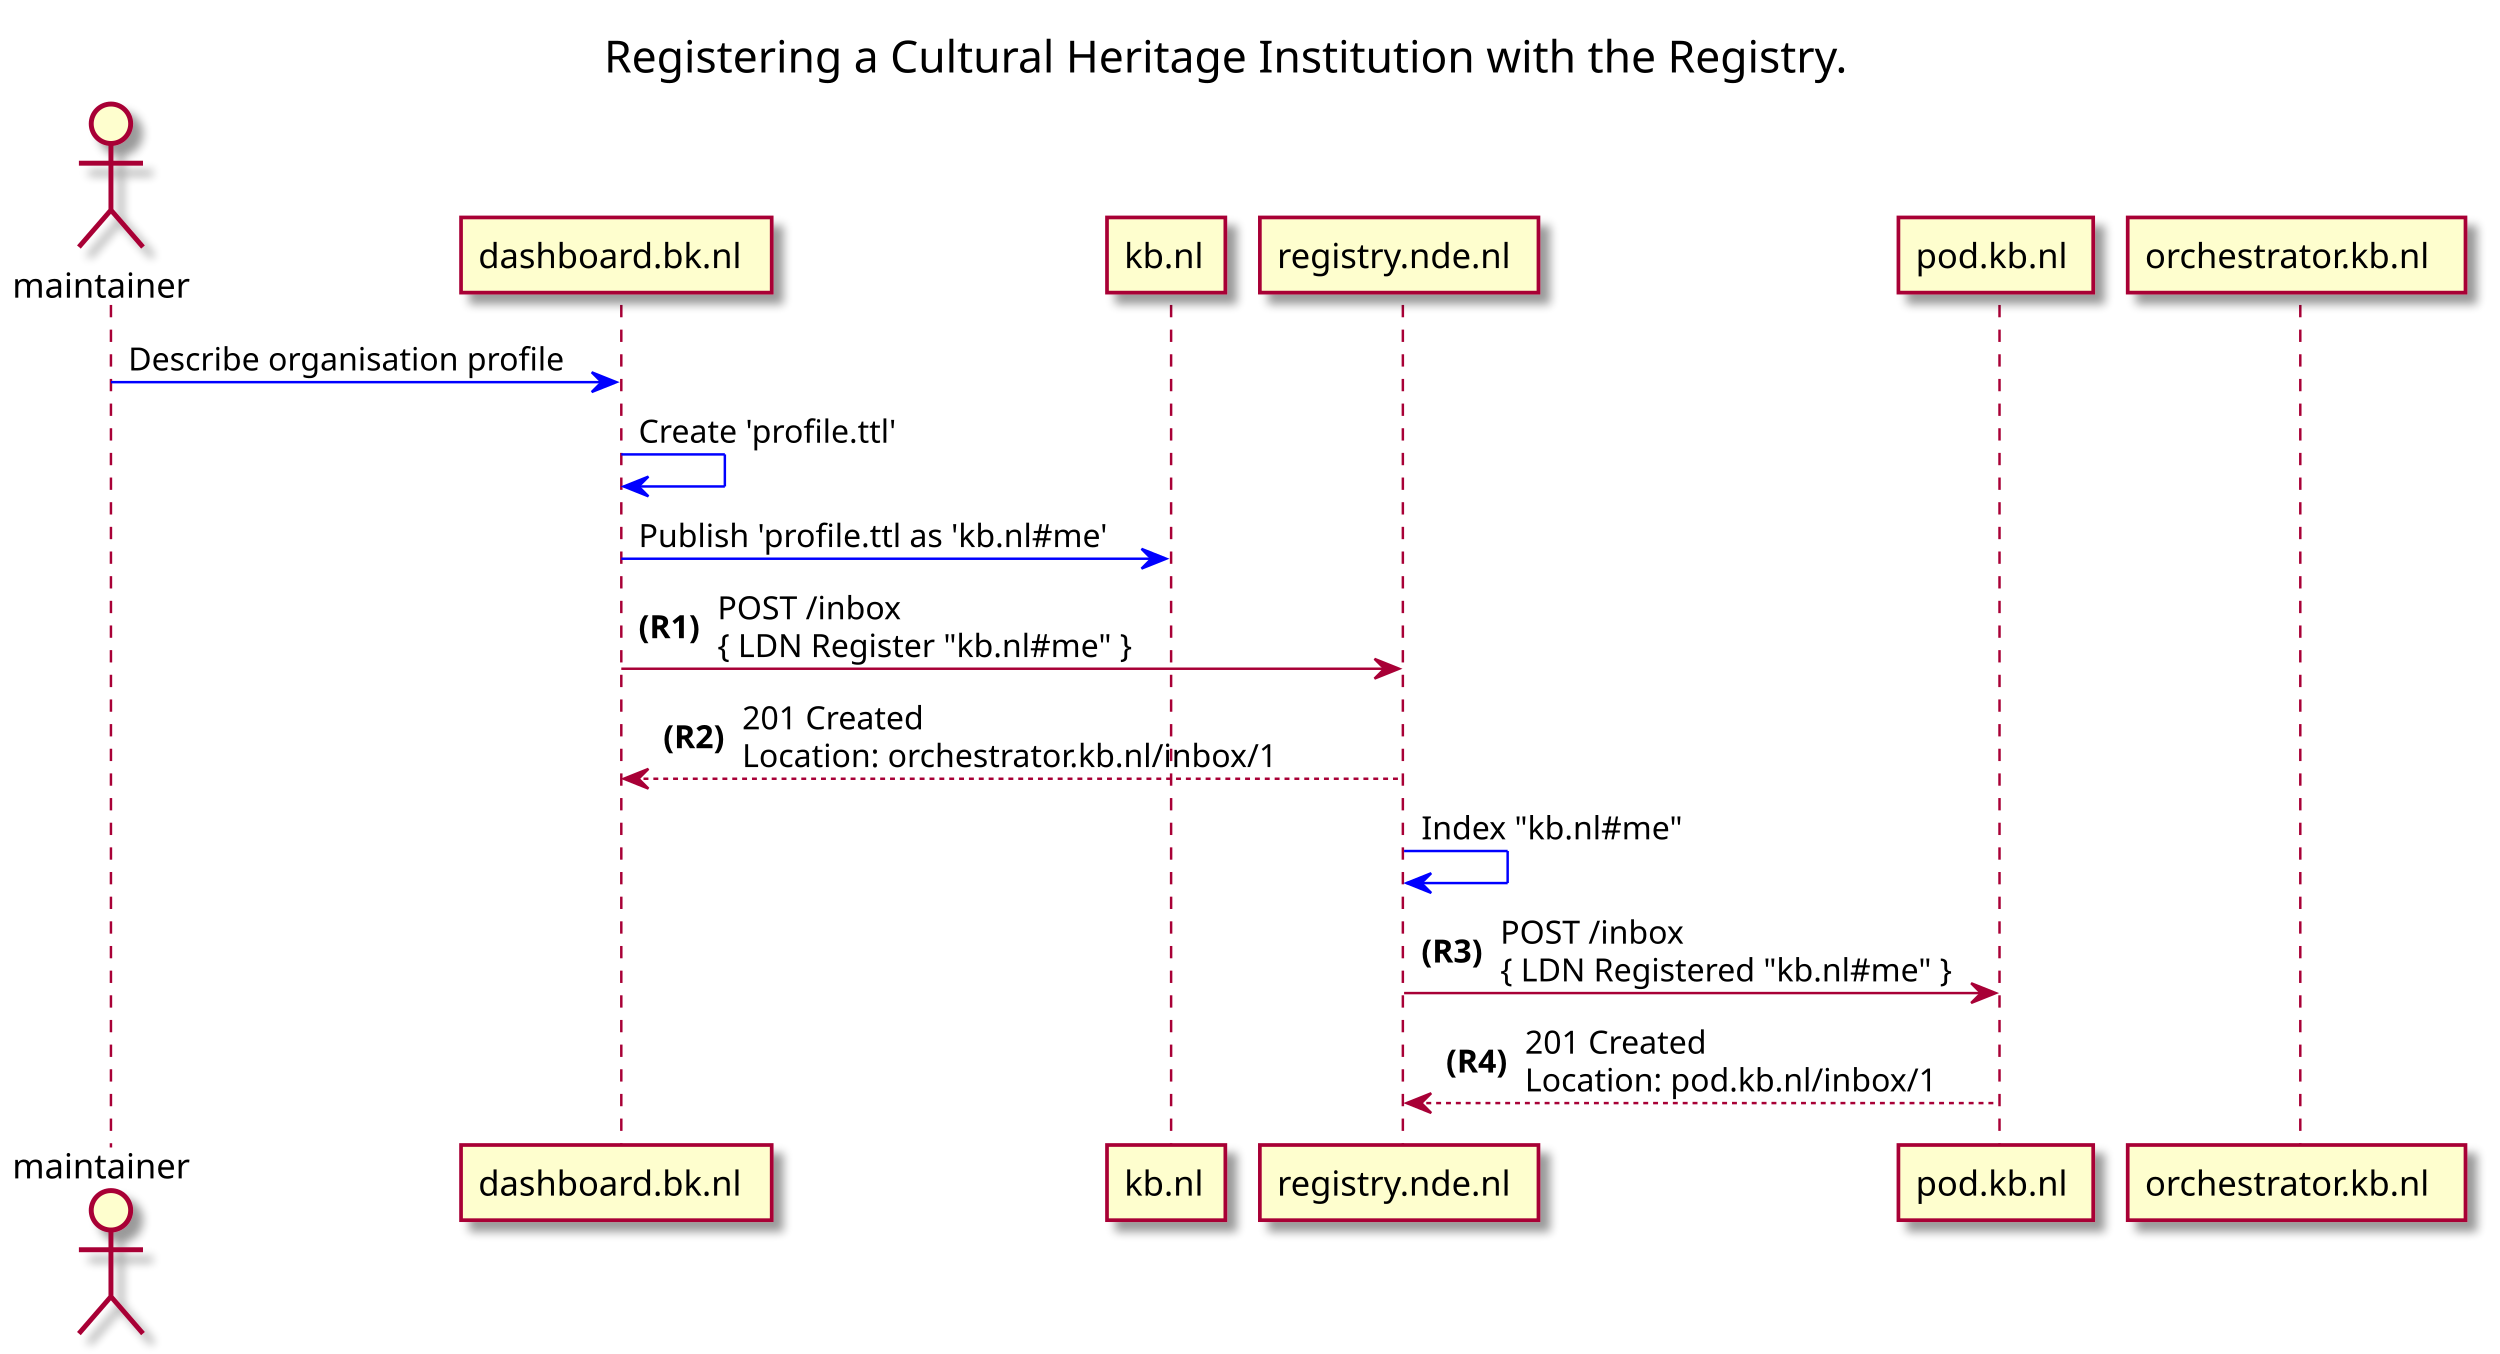
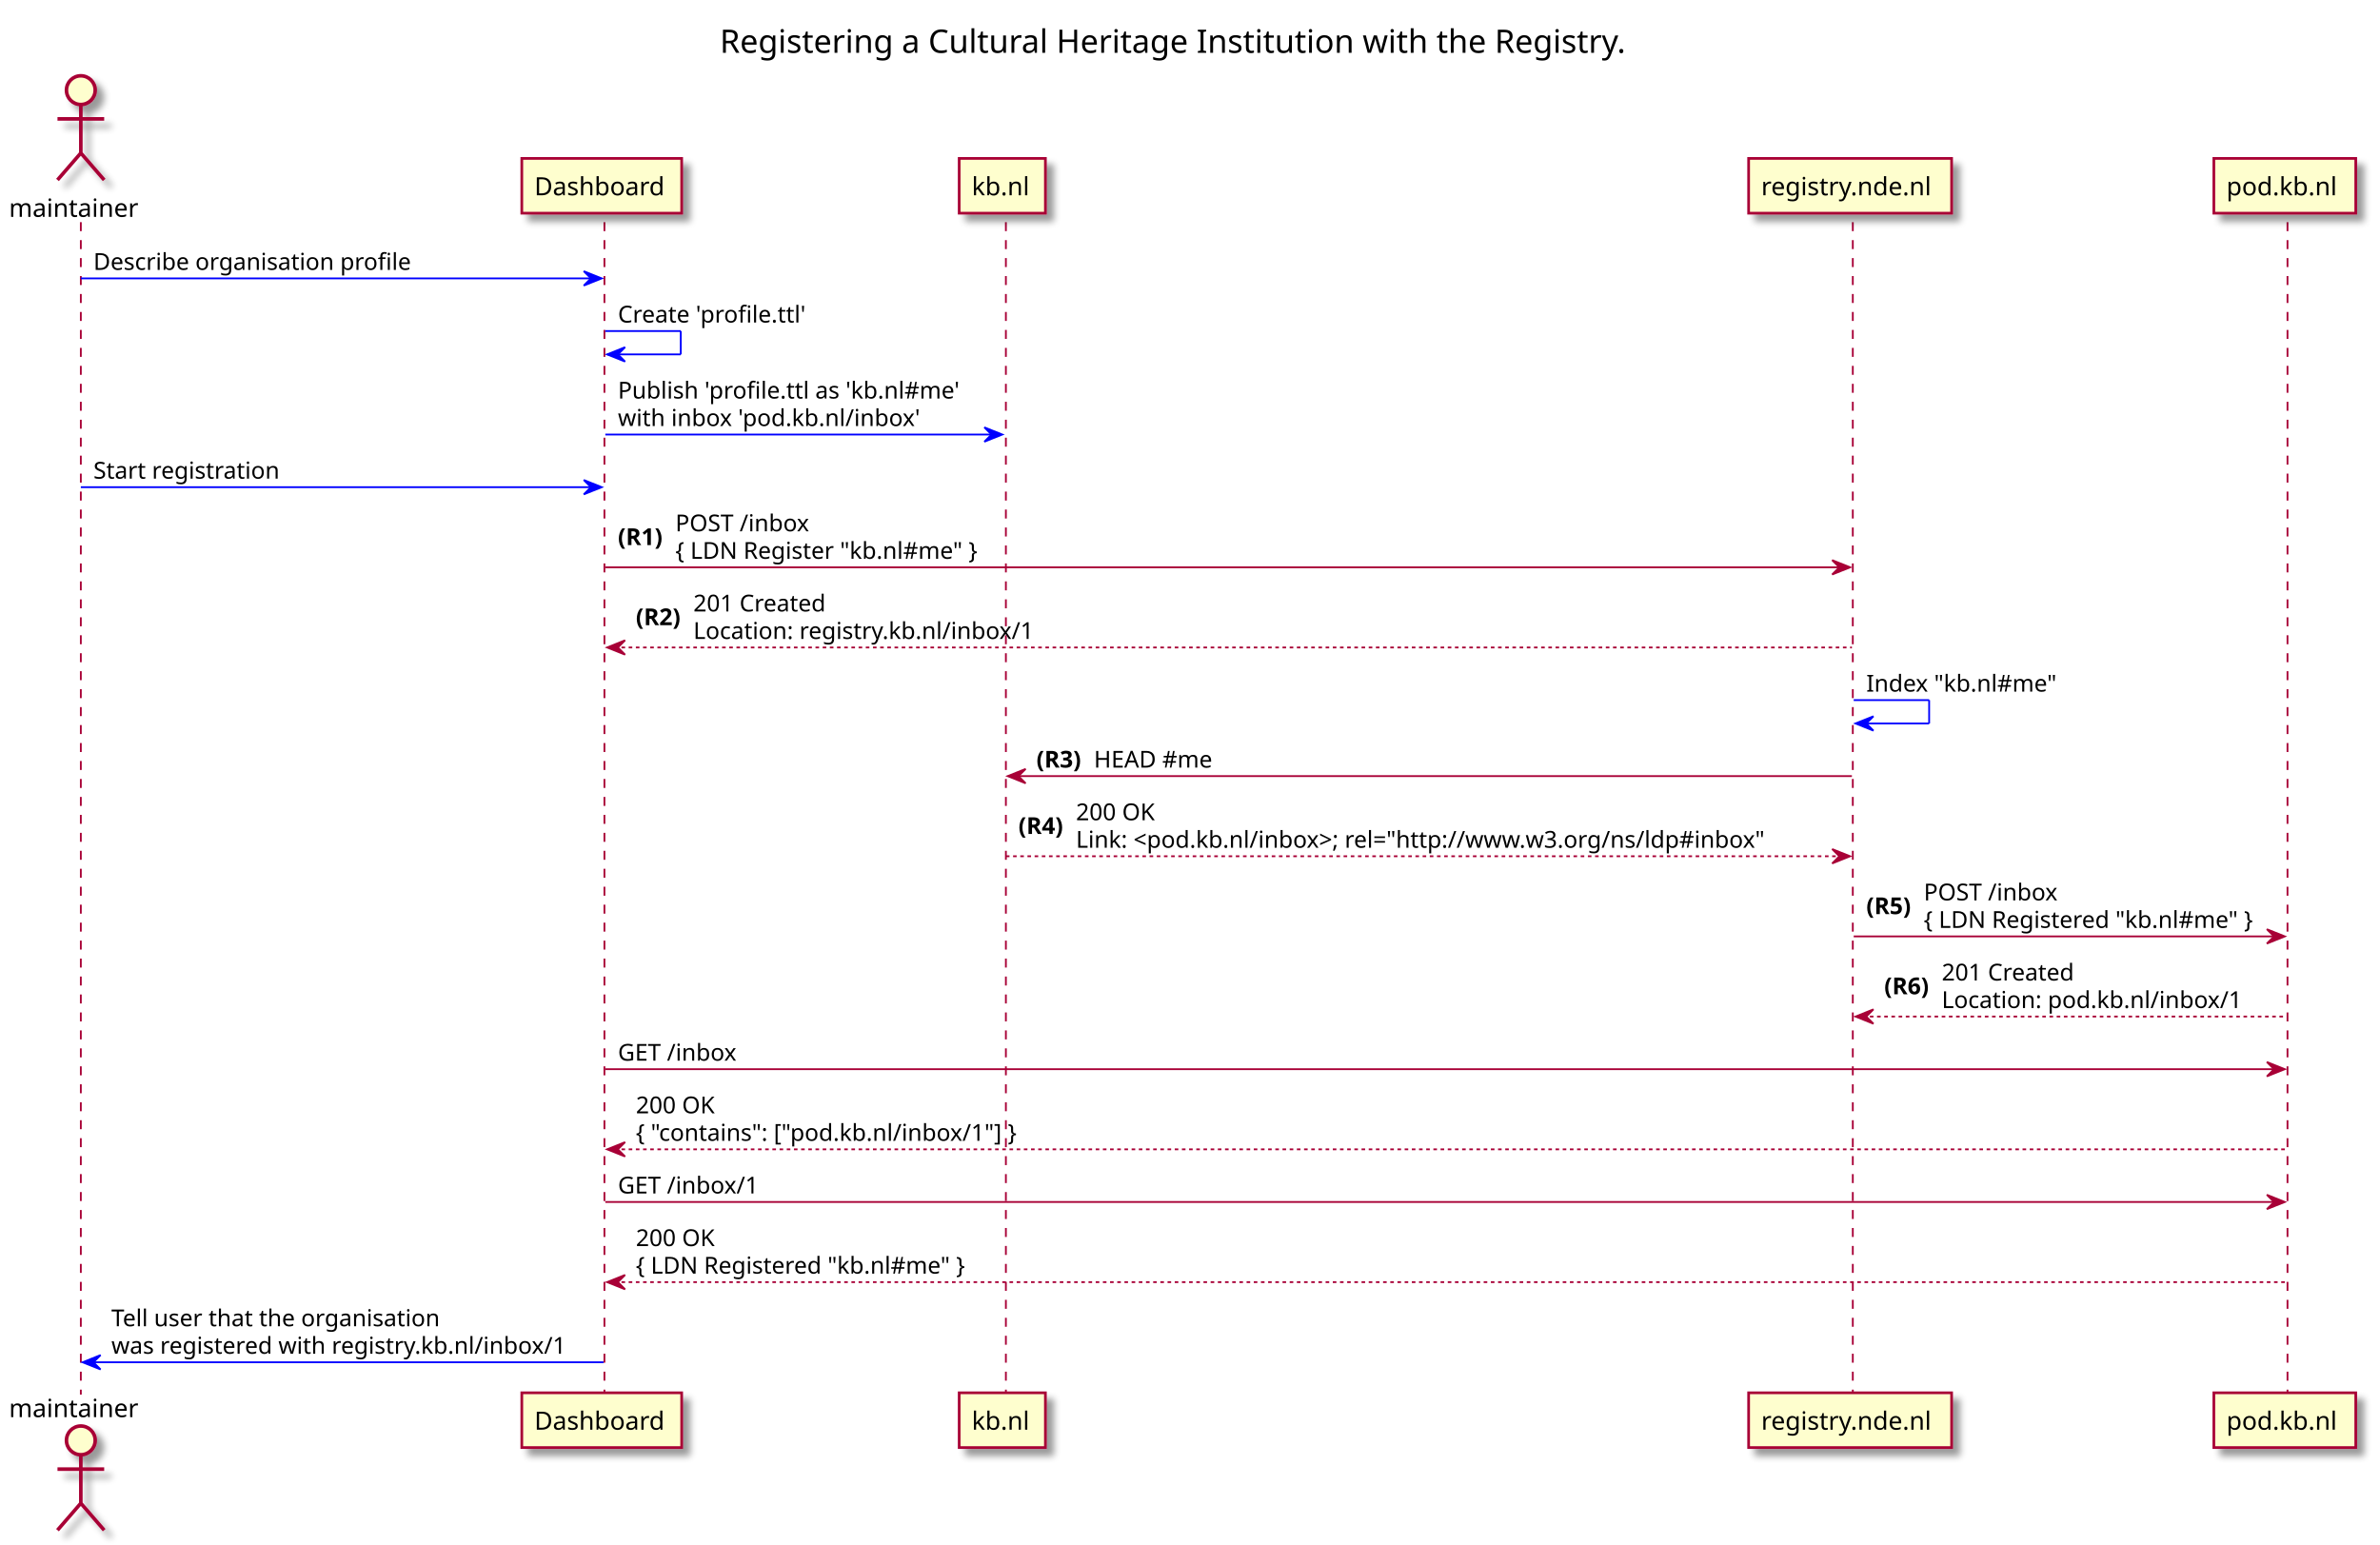
- <svg xmlns="http://www.w3.org/2000/svg" contentScriptType="application/ecmascript" contentStyleType="text/css" height="549px" preserveAspectRatio="none" style="width:1014px;height:549px;" version="1.1" viewBox="0 0 1014 549" width="1014px" zoomAndPan="magnify">
+ <svg xmlns="http://www.w3.org/2000/svg" contentScriptType="application/ecmascript" contentStyleType="text/css" height="860px" preserveAspectRatio="none" style="width:1325px;height:860px;" version="1.1" viewBox="0 0 1325 860" width="1325px" zoomAndPan="magnify">
  <defs>
-     <filter height="300%" id="f1u388mawhy90u" width="300%" x="-1" y="-1">
+     <filter height="300%" id="f42bl2zqvc219" width="300%" x="-1" y="-1">
      <feGaussianBlur result="blurOut" stdDeviation="2.0" />
      <feColorMatrix in="blurOut" result="blurOut2" type="matrix" values="0 0 0 0 0 0 0 0 0 0 0 0 0 0 0 0 0 0 .4 0" />
      <feOffset dx="4.0" dy="4.0" in="blurOut2" result="blurOut3" />
      <feBlend in="SourceGraphic" in2="blurOut3" mode="normal" />
    </filter>
  </defs>
  <g>
-     <text fill="#000000" font-family="sans-serif" font-size="18" lengthAdjust="spacingAndGlyphs" textLength="519" x="245" y="29.402">Registering a Cultural Heritage Institution with the Registry.</text>
-     <line style="stroke:#A80036;stroke-width:1.0;stroke-dasharray:5.0,5.0;" x1="45" x2="45" y1="123.688" y2="465.414" />
-     <line style="stroke:#A80036;stroke-width:1.0;stroke-dasharray:5.0,5.0;" x1="252" x2="252" y1="123.688" y2="465.414" />
-     <line style="stroke:#A80036;stroke-width:1.0;stroke-dasharray:5.0,5.0;" x1="475" x2="475" y1="123.688" y2="465.414" />
-     <line style="stroke:#A80036;stroke-width:1.0;stroke-dasharray:5.0,5.0;" x1="569" x2="569" y1="123.688" y2="465.414" />
-     <line style="stroke:#A80036;stroke-width:1.0;stroke-dasharray:5.0,5.0;" x1="811" x2="811" y1="123.688" y2="465.414" />
-     <line style="stroke:#A80036;stroke-width:1.0;stroke-dasharray:5.0,5.0;" x1="933" x2="933" y1="123.688" y2="465.414" />
-     <text fill="#000000" font-family="sans-serif" font-size="14" lengthAdjust="spacingAndGlyphs" textLength="74" x="5" y="120.734">maintainer</text>
-     <ellipse cx="45" cy="50.199" fill="#FEFECE" filter="url(#f1u388mawhy90u)" rx="8" ry="8" style="stroke:#A80036;stroke-width:2.0;" />
-     <path d="M45,58.199 L45,85.199 M32,66.199 L58,66.199 M45,85.199 L32,100.199 M45,85.199 L58,100.199 " fill="none" filter="url(#f1u388mawhy90u)" style="stroke:#A80036;stroke-width:2.0;" />
-     <text fill="#000000" font-family="sans-serif" font-size="14" lengthAdjust="spacingAndGlyphs" textLength="74" x="5" y="477.949">maintainer</text>
-     <ellipse cx="45" cy="490.902" fill="#FEFECE" filter="url(#f1u388mawhy90u)" rx="8" ry="8" style="stroke:#A80036;stroke-width:2.0;" />
-     <path d="M45,498.902 L45,525.902 M32,506.902 L58,506.902 M45,525.902 L32,540.902 M45,525.902 L58,540.902 " fill="none" filter="url(#f1u388mawhy90u)" style="stroke:#A80036;stroke-width:2.0;" />
-     <rect fill="#FEFECE" filter="url(#f1u388mawhy90u)" height="30.488" style="stroke:#A80036;stroke-width:1.5;" width="126" x="187" y="88.199" />
-     <text fill="#000000" font-family="sans-serif" font-size="14" lengthAdjust="spacingAndGlyphs" textLength="112" x="194" y="108.734">dashboard.bk.nl</text>
-     <rect fill="#FEFECE" filter="url(#f1u388mawhy90u)" height="30.488" style="stroke:#A80036;stroke-width:1.5;" width="126" x="187" y="464.414" />
-     <text fill="#000000" font-family="sans-serif" font-size="14" lengthAdjust="spacingAndGlyphs" textLength="112" x="194" y="484.949">dashboard.bk.nl</text>
-     <rect fill="#FEFECE" filter="url(#f1u388mawhy90u)" height="30.488" style="stroke:#A80036;stroke-width:1.5;" width="48" x="449" y="88.199" />
-     <text fill="#000000" font-family="sans-serif" font-size="14" lengthAdjust="spacingAndGlyphs" textLength="34" x="456" y="108.734">kb.nl</text>
-     <rect fill="#FEFECE" filter="url(#f1u388mawhy90u)" height="30.488" style="stroke:#A80036;stroke-width:1.5;" width="48" x="449" y="464.414" />
-     <text fill="#000000" font-family="sans-serif" font-size="14" lengthAdjust="spacingAndGlyphs" textLength="34" x="456" y="484.949">kb.nl</text>
-     <rect fill="#FEFECE" filter="url(#f1u388mawhy90u)" height="30.488" style="stroke:#A80036;stroke-width:1.5;" width="113" x="511" y="88.199" />
-     <text fill="#000000" font-family="sans-serif" font-size="14" lengthAdjust="spacingAndGlyphs" textLength="99" x="518" y="108.734">registry.nde.nl</text>
-     <rect fill="#FEFECE" filter="url(#f1u388mawhy90u)" height="30.488" style="stroke:#A80036;stroke-width:1.5;" width="113" x="511" y="464.414" />
-     <text fill="#000000" font-family="sans-serif" font-size="14" lengthAdjust="spacingAndGlyphs" textLength="99" x="518" y="484.949">registry.nde.nl</text>
-     <rect fill="#FEFECE" filter="url(#f1u388mawhy90u)" height="30.488" style="stroke:#A80036;stroke-width:1.5;" width="79" x="770" y="88.199" />
-     <text fill="#000000" font-family="sans-serif" font-size="14" lengthAdjust="spacingAndGlyphs" textLength="65" x="777" y="108.734">pod.kb.nl</text>
-     <rect fill="#FEFECE" filter="url(#f1u388mawhy90u)" height="30.488" style="stroke:#A80036;stroke-width:1.5;" width="79" x="770" y="464.414" />
-     <text fill="#000000" font-family="sans-serif" font-size="14" lengthAdjust="spacingAndGlyphs" textLength="65" x="777" y="484.949">pod.kb.nl</text>
-     <rect fill="#FEFECE" filter="url(#f1u388mawhy90u)" height="30.488" style="stroke:#A80036;stroke-width:1.5;" width="137" x="863" y="88.199" />
-     <text fill="#000000" font-family="sans-serif" font-size="14" lengthAdjust="spacingAndGlyphs" textLength="123" x="870" y="108.734">orchestrator.kb.nl</text>
-     <rect fill="#FEFECE" filter="url(#f1u388mawhy90u)" height="30.488" style="stroke:#A80036;stroke-width:1.5;" width="137" x="863" y="464.414" />
-     <text fill="#000000" font-family="sans-serif" font-size="14" lengthAdjust="spacingAndGlyphs" textLength="123" x="870" y="484.949">orchestrator.kb.nl</text>
-     <polygon fill="#0000FF" points="240,150.998,250,154.998,240,158.998,244,154.998" style="stroke:#0000FF;stroke-width:1.0;" />
-     <line style="stroke:#0000FF;stroke-width:1.0;" x1="45" x2="246" y1="154.998" y2="154.998" />
-     <text fill="#000000" font-family="sans-serif" font-size="13" lengthAdjust="spacingAndGlyphs" textLength="183" x="52" y="150.256">Describe organisation profile</text>
-     <line style="stroke:#0000FF;stroke-width:1.0;" x1="252" x2="294" y1="184.309" y2="184.309" />
-     <line style="stroke:#0000FF;stroke-width:1.0;" x1="294" x2="294" y1="184.309" y2="197.309" />
-     <line style="stroke:#0000FF;stroke-width:1.0;" x1="253" x2="294" y1="197.309" y2="197.309" />
-     <polygon fill="#0000FF" points="263,193.309,253,197.309,263,201.309,259,197.309" style="stroke:#0000FF;stroke-width:1.0;" />
-     <text fill="#000000" font-family="sans-serif" font-size="13" lengthAdjust="spacingAndGlyphs" textLength="109" x="259" y="179.566">Create 'profile.ttl'</text>
-     <polygon fill="#0000FF" points="463,222.619,473,226.619,463,230.619,467,226.619" style="stroke:#0000FF;stroke-width:1.0;" />
-     <line style="stroke:#0000FF;stroke-width:1.0;" x1="252" x2="469" y1="226.619" y2="226.619" />
-     <text fill="#000000" font-family="sans-serif" font-size="13" lengthAdjust="spacingAndGlyphs" textLength="199" x="259" y="221.877">Publish 'profile.ttl as 'kb.nl#me'</text>
-     <polygon fill="#A80036" points="557.5,267.24,567.5,271.24,557.5,275.24,561.5,271.24" style="stroke:#A80036;stroke-width:1.0;" />
-     <line style="stroke:#A80036;stroke-width:1.0;" x1="252" x2="563.5" y1="271.24" y2="271.24" />
-     <text fill="#000000" font-family="sans-serif" font-size="13" font-weight="bold" lengthAdjust="spacingAndGlyphs" textLength="28" x="259" y="258.843">(R1)</text>
-     <text fill="#000000" font-family="sans-serif" font-size="13" lengthAdjust="spacingAndGlyphs" textLength="79" x="291" y="251.188">POST /inbox</text>
-     <text fill="#000000" font-family="sans-serif" font-size="13" lengthAdjust="spacingAndGlyphs" textLength="171" x="291" y="266.498">{ LDN Register "kb.nl#me" }</text>
-     <polygon fill="#A80036" points="263,311.861,253,315.861,263,319.861,259,315.861" style="stroke:#A80036;stroke-width:1.0;" />
-     <line style="stroke:#A80036;stroke-width:1.0;stroke-dasharray:2.0,2.0;" x1="257" x2="568.5" y1="315.861" y2="315.861" />
-     <text fill="#000000" font-family="sans-serif" font-size="13" font-weight="bold" lengthAdjust="spacingAndGlyphs" textLength="28" x="269" y="303.464">(R2)</text>
-     <text fill="#000000" font-family="sans-serif" font-size="13" lengthAdjust="spacingAndGlyphs" textLength="76" x="301" y="295.809">201 Created</text>
-     <text fill="#000000" font-family="sans-serif" font-size="13" lengthAdjust="spacingAndGlyphs" textLength="233" x="301" y="311.119">Location: orchestrator.kb.nl/inbox/1</text>
-     <line style="stroke:#0000FF;stroke-width:1.0;" x1="569.5" x2="611.5" y1="345.172" y2="345.172" />
-     <line style="stroke:#0000FF;stroke-width:1.0;" x1="611.5" x2="611.5" y1="345.172" y2="358.172" />
-     <line style="stroke:#0000FF;stroke-width:1.0;" x1="570.5" x2="611.5" y1="358.172" y2="358.172" />
-     <polygon fill="#0000FF" points="580.5,354.172,570.5,358.172,580.5,362.172,576.5,358.172" style="stroke:#0000FF;stroke-width:1.0;" />
-     <text fill="#000000" font-family="sans-serif" font-size="13" lengthAdjust="spacingAndGlyphs" textLength="108" x="576.5" y="340.43">Index "kb.nl#me"</text>
-     <polygon fill="#A80036" points="799.5,398.793,809.5,402.793,799.5,406.793,803.5,402.793" style="stroke:#A80036;stroke-width:1.0;" />
-     <line style="stroke:#A80036;stroke-width:1.0;" x1="569.5" x2="805.5" y1="402.793" y2="402.793" />
-     <text fill="#000000" font-family="sans-serif" font-size="13" font-weight="bold" lengthAdjust="spacingAndGlyphs" textLength="28" x="576.5" y="390.396">(R3)</text>
-     <text fill="#000000" font-family="sans-serif" font-size="13" lengthAdjust="spacingAndGlyphs" textLength="79" x="608.5" y="382.74">POST /inbox</text>
-     <text fill="#000000" font-family="sans-serif" font-size="13" lengthAdjust="spacingAndGlyphs" textLength="186" x="608.5" y="398.051">{ LDN Registered "kb.nl#me" }</text>
-     <polygon fill="#A80036" points="580.5,443.414,570.5,447.414,580.5,451.414,576.5,447.414" style="stroke:#A80036;stroke-width:1.0;" />
-     <line style="stroke:#A80036;stroke-width:1.0;stroke-dasharray:2.0,2.0;" x1="574.5" x2="810.5" y1="447.414" y2="447.414" />
-     <text fill="#000000" font-family="sans-serif" font-size="13" font-weight="bold" lengthAdjust="spacingAndGlyphs" textLength="28" x="586.5" y="435.017">(R4)</text>
-     <text fill="#000000" font-family="sans-serif" font-size="13" lengthAdjust="spacingAndGlyphs" textLength="76" x="618.5" y="427.361">201 Created</text>
-     <text fill="#000000" font-family="sans-serif" font-size="13" lengthAdjust="spacingAndGlyphs" textLength="180" x="618.5" y="442.672">Location: pod.kb.nl/inbox/1</text>
+     <text fill="#000000" font-family="sans-serif" font-size="18" lengthAdjust="spacing" textLength="519" x="400.75" y="29.402">Registering a Cultural Heritage Institution with the Registry.</text>
+     <line style="stroke:#A80036;stroke-width:1.0;stroke-dasharray:5.0,5.0;" x1="45" x2="45" y1="123.688" y2="776.451" />
+     <line style="stroke:#A80036;stroke-width:1.0;stroke-dasharray:5.0,5.0;" x1="336.5" x2="336.5" y1="123.688" y2="776.451" />
+     <line style="stroke:#A80036;stroke-width:1.0;stroke-dasharray:5.0,5.0;" x1="560" x2="560" y1="123.688" y2="776.451" />
+     <line style="stroke:#A80036;stroke-width:1.0;stroke-dasharray:5.0,5.0;" x1="1031.5" x2="1031.5" y1="123.688" y2="776.451" />
+     <line style="stroke:#A80036;stroke-width:1.0;stroke-dasharray:5.0,5.0;" x1="1273.5" x2="1273.5" y1="123.688" y2="776.451" />
+     <text fill="#000000" font-family="sans-serif" font-size="14" lengthAdjust="spacing" textLength="74" x="5" y="120.734">maintainer</text>
+     <ellipse cx="45" cy="50.199" fill="#FEFECE" filter="url(#f42bl2zqvc219)" rx="8" ry="8" style="stroke:#A80036;stroke-width:2.0;" />
+     <path d="M45,58.199 L45,85.199 M32,66.199 L58,66.199 M45,85.199 L32,100.199 M45,85.199 L58,100.199 " fill="none" filter="url(#f42bl2zqvc219)" style="stroke:#A80036;stroke-width:2.0;" />
+     <text fill="#000000" font-family="sans-serif" font-size="14" lengthAdjust="spacing" textLength="74" x="5" y="788.986">maintainer</text>
+     <ellipse cx="45" cy="801.939" fill="#FEFECE" filter="url(#f42bl2zqvc219)" rx="8" ry="8" style="stroke:#A80036;stroke-width:2.0;" />
+     <path d="M45,809.939 L45,836.939 M32,817.939 L58,817.939 M45,836.939 L32,851.939 M45,836.939 L58,851.939 " fill="none" filter="url(#f42bl2zqvc219)" style="stroke:#A80036;stroke-width:2.0;" />
+     <rect fill="#FEFECE" filter="url(#f42bl2zqvc219)" height="30.488" style="stroke:#A80036;stroke-width:1.5;" width="89" x="290.5" y="88.199" />
+     <text fill="#000000" font-family="sans-serif" font-size="14" lengthAdjust="spacing" textLength="75" x="297.5" y="108.734">Dashboard</text>
+     <rect fill="#FEFECE" filter="url(#f42bl2zqvc219)" height="30.488" style="stroke:#A80036;stroke-width:1.5;" width="89" x="290.5" y="775.451" />
+     <text fill="#000000" font-family="sans-serif" font-size="14" lengthAdjust="spacing" textLength="75" x="297.5" y="795.986">Dashboard</text>
+     <rect fill="#FEFECE" filter="url(#f42bl2zqvc219)" height="30.488" style="stroke:#A80036;stroke-width:1.5;" width="48" x="534" y="88.199" />
+     <text fill="#000000" font-family="sans-serif" font-size="14" lengthAdjust="spacing" textLength="34" x="541" y="108.734">kb.nl</text>
+     <rect fill="#FEFECE" filter="url(#f42bl2zqvc219)" height="30.488" style="stroke:#A80036;stroke-width:1.5;" width="48" x="534" y="775.451" />
+     <text fill="#000000" font-family="sans-serif" font-size="14" lengthAdjust="spacing" textLength="34" x="541" y="795.986">kb.nl</text>
+     <rect fill="#FEFECE" filter="url(#f42bl2zqvc219)" height="30.488" style="stroke:#A80036;stroke-width:1.5;" width="113" x="973.5" y="88.199" />
+     <text fill="#000000" font-family="sans-serif" font-size="14" lengthAdjust="spacing" textLength="99" x="980.5" y="108.734">registry.nde.nl</text>
+     <rect fill="#FEFECE" filter="url(#f42bl2zqvc219)" height="30.488" style="stroke:#A80036;stroke-width:1.5;" width="113" x="973.5" y="775.451" />
+     <text fill="#000000" font-family="sans-serif" font-size="14" lengthAdjust="spacing" textLength="99" x="980.5" y="795.986">registry.nde.nl</text>
+     <rect fill="#FEFECE" filter="url(#f42bl2zqvc219)" height="30.488" style="stroke:#A80036;stroke-width:1.5;" width="79" x="1232.5" y="88.199" />
+     <text fill="#000000" font-family="sans-serif" font-size="14" lengthAdjust="spacing" textLength="65" x="1239.5" y="108.734">pod.kb.nl</text>
+     <rect fill="#FEFECE" filter="url(#f42bl2zqvc219)" height="30.488" style="stroke:#A80036;stroke-width:1.5;" width="79" x="1232.5" y="775.451" />
+     <text fill="#000000" font-family="sans-serif" font-size="14" lengthAdjust="spacing" textLength="65" x="1239.5" y="795.986">pod.kb.nl</text>
+     <polygon fill="#0000FF" points="325,150.998,335,154.998,325,158.998,329,154.998" style="stroke:#0000FF;stroke-width:1.0;" />
+     <line style="stroke:#0000FF;stroke-width:1.0;" x1="45" x2="331" y1="154.998" y2="154.998" />
+     <text fill="#000000" font-family="sans-serif" font-size="13" lengthAdjust="spacing" textLength="183" x="52" y="150.256">Describe organisation profile</text>
+     <line style="stroke:#0000FF;stroke-width:1.0;" x1="337" x2="379" y1="184.309" y2="184.309" />
+     <line style="stroke:#0000FF;stroke-width:1.0;" x1="379" x2="379" y1="184.309" y2="197.309" />
+     <line style="stroke:#0000FF;stroke-width:1.0;" x1="338" x2="379" y1="197.309" y2="197.309" />
+     <polygon fill="#0000FF" points="348,193.309,338,197.309,348,201.309,344,197.309" style="stroke:#0000FF;stroke-width:1.0;" />
+     <text fill="#000000" font-family="sans-serif" font-size="13" lengthAdjust="spacing" textLength="109" x="344" y="179.566">Create 'profile.ttl'</text>
+     <polygon fill="#0000FF" points="548,237.93,558,241.93,548,245.93,552,241.93" style="stroke:#0000FF;stroke-width:1.0;" />
+     <line style="stroke:#0000FF;stroke-width:1.0;" x1="337" x2="554" y1="241.93" y2="241.93" />
+     <text fill="#000000" font-family="sans-serif" font-size="13" lengthAdjust="spacing" textLength="199" x="344" y="221.877">Publish 'profile.ttl as 'kb.nl#me'</text>
+     <text fill="#000000" font-family="sans-serif" font-size="13" lengthAdjust="spacing" textLength="180" x="344" y="237.188">with inbox 'pod.kb.nl/inbox'</text>
+     <polygon fill="#0000FF" points="325,267.24,335,271.24,325,275.24,329,271.24" style="stroke:#0000FF;stroke-width:1.0;" />
+     <line style="stroke:#0000FF;stroke-width:1.0;" x1="45" x2="331" y1="271.24" y2="271.24" />
+     <text fill="#000000" font-family="sans-serif" font-size="13" lengthAdjust="spacing" textLength="106" x="52" y="266.498">Start registration</text>
+     <polygon fill="#A80036" points="1020,311.861,1030,315.861,1020,319.861,1024,315.861" style="stroke:#A80036;stroke-width:1.0;" />
+     <line style="stroke:#A80036;stroke-width:1.0;" x1="337" x2="1026" y1="315.861" y2="315.861" />
+     <text fill="#000000" font-family="sans-serif" font-size="13" font-weight="bold" lengthAdjust="spacing" textLength="28" x="344" y="303.464">(R1)</text>
+     <text fill="#000000" font-family="sans-serif" font-size="13" lengthAdjust="spacing" textLength="79" x="376" y="295.809">POST /inbox</text>
+     <text fill="#000000" font-family="sans-serif" font-size="13" lengthAdjust="spacing" textLength="175" x="376" y="311.119">{ LDN Register "kb.nl#me"  }</text>
+     <polygon fill="#A80036" points="348,356.482,338,360.482,348,364.482,344,360.482" style="stroke:#A80036;stroke-width:1.0;" />
+     <line style="stroke:#A80036;stroke-width:1.0;stroke-dasharray:2.0,2.0;" x1="342" x2="1031" y1="360.482" y2="360.482" />
+     <text fill="#000000" font-family="sans-serif" font-size="13" font-weight="bold" lengthAdjust="spacing" textLength="28" x="354" y="348.085">(R2)</text>
+     <text fill="#000000" font-family="sans-serif" font-size="13" lengthAdjust="spacing" textLength="76" x="386" y="340.43">201 Created</text>
+     <text fill="#000000" font-family="sans-serif" font-size="13" lengthAdjust="spacing" textLength="204" x="386" y="355.74">Location: registry.kb.nl/inbox/1</text>
+     <line style="stroke:#0000FF;stroke-width:1.0;" x1="1032" x2="1074" y1="389.793" y2="389.793" />
+     <line style="stroke:#0000FF;stroke-width:1.0;" x1="1074" x2="1074" y1="389.793" y2="402.793" />
+     <line style="stroke:#0000FF;stroke-width:1.0;" x1="1033" x2="1074" y1="402.793" y2="402.793" />
+     <polygon fill="#0000FF" points="1043,398.793,1033,402.793,1043,406.793,1039,402.793" style="stroke:#0000FF;stroke-width:1.0;" />
+     <text fill="#000000" font-family="sans-serif" font-size="13" lengthAdjust="spacing" textLength="108" x="1039" y="385.051">Index "kb.nl#me"</text>
+     <polygon fill="#A80036" points="571,428.103,561,432.103,571,436.103,567,432.103" style="stroke:#A80036;stroke-width:1.0;" />
+     <line style="stroke:#A80036;stroke-width:1.0;" x1="565" x2="1031" y1="432.103" y2="432.103" />
+     <text fill="#000000" font-family="sans-serif" font-size="13" font-weight="bold" lengthAdjust="spacing" textLength="28" x="577" y="427.361">(R3)</text>
+     <text fill="#000000" font-family="sans-serif" font-size="13" lengthAdjust="spacing" textLength="67" x="609" y="427.361">HEAD #me</text>
+     <polygon fill="#A80036" points="1020,472.725,1030,476.725,1020,480.725,1024,476.725" style="stroke:#A80036;stroke-width:1.0;" />
+     <line style="stroke:#A80036;stroke-width:1.0;stroke-dasharray:2.0,2.0;" x1="560" x2="1026" y1="476.725" y2="476.725" />
+     <text fill="#000000" font-family="sans-serif" font-size="13" font-weight="bold" lengthAdjust="spacing" textLength="28" x="567" y="464.327">(R4)</text>
+     <text fill="#000000" font-family="sans-serif" font-size="13" lengthAdjust="spacing" textLength="46" x="599" y="456.672">200 OK</text>
+     <text fill="#000000" font-family="sans-serif" font-size="13" lengthAdjust="spacing" textLength="416" x="599" y="471.982">Link: &lt;pod.kb.nl/inbox&gt;; rel="http://www.w3.org/ns/ldp#inbox"</text>
+     <polygon fill="#A80036" points="1262,517.346,1272,521.346,1262,525.346,1266,521.346" style="stroke:#A80036;stroke-width:1.0;" />
+     <line style="stroke:#A80036;stroke-width:1.0;" x1="1032" x2="1268" y1="521.346" y2="521.346" />
+     <text fill="#000000" font-family="sans-serif" font-size="13" font-weight="bold" lengthAdjust="spacing" textLength="28" x="1039" y="508.948">(R5)</text>
+     <text fill="#000000" font-family="sans-serif" font-size="13" lengthAdjust="spacing" textLength="79" x="1071" y="501.293">POST /inbox</text>
+     <text fill="#000000" font-family="sans-serif" font-size="13" lengthAdjust="spacing" textLength="186" x="1071" y="516.604">{ LDN Registered "kb.nl#me" }</text>
+     <polygon fill="#A80036" points="1043,561.967,1033,565.967,1043,569.967,1039,565.967" style="stroke:#A80036;stroke-width:1.0;" />
+     <line style="stroke:#A80036;stroke-width:1.0;stroke-dasharray:2.0,2.0;" x1="1037" x2="1273" y1="565.967" y2="565.967" />
+     <text fill="#000000" font-family="sans-serif" font-size="13" font-weight="bold" lengthAdjust="spacing" textLength="28" x="1049" y="553.569">(R6)</text>
+     <text fill="#000000" font-family="sans-serif" font-size="13" lengthAdjust="spacing" textLength="76" x="1081" y="545.914">201 Created</text>
+     <text fill="#000000" font-family="sans-serif" font-size="13" lengthAdjust="spacing" textLength="180" x="1081" y="561.225">Location: pod.kb.nl/inbox/1</text>
+     <polygon fill="#A80036" points="1262,591.277,1272,595.277,1262,599.277,1266,595.277" style="stroke:#A80036;stroke-width:1.0;" />
+     <line style="stroke:#A80036;stroke-width:1.0;" x1="337" x2="1268" y1="595.277" y2="595.277" />
+     <text fill="#000000" font-family="sans-serif" font-size="13" lengthAdjust="spacing" textLength="71" x="344" y="590.535">GET /inbox</text>
+     <polygon fill="#A80036" points="348,635.898,338,639.898,348,643.898,344,639.898" style="stroke:#A80036;stroke-width:1.0;" />
+     <line style="stroke:#A80036;stroke-width:1.0;stroke-dasharray:2.0,2.0;" x1="342" x2="1273" y1="639.898" y2="639.898" />
+     <text fill="#000000" font-family="sans-serif" font-size="13" lengthAdjust="spacing" textLength="46" x="354" y="619.846">200 OK</text>
+     <text fill="#000000" font-family="sans-serif" font-size="13" lengthAdjust="spacing" textLength="224" x="354" y="635.156">{ "contains": ["pod.kb.nl/inbox/1"] }</text>
+     <polygon fill="#A80036" points="1262,665.209,1272,669.209,1262,673.209,1266,669.209" style="stroke:#A80036;stroke-width:1.0;" />
+     <line style="stroke:#A80036;stroke-width:1.0;" x1="337" x2="1268" y1="669.209" y2="669.209" />
+     <text fill="#000000" font-family="sans-serif" font-size="13" lengthAdjust="spacing" textLength="86" x="344" y="664.467">GET /inbox/1</text>
+     <polygon fill="#A80036" points="348,709.83,338,713.83,348,717.83,344,713.83" style="stroke:#A80036;stroke-width:1.0;" />
+     <line style="stroke:#A80036;stroke-width:1.0;stroke-dasharray:2.0,2.0;" x1="342" x2="1273" y1="713.83" y2="713.83" />
+     <text fill="#000000" font-family="sans-serif" font-size="13" lengthAdjust="spacing" textLength="46" x="354" y="693.777">200 OK</text>
+     <text fill="#000000" font-family="sans-serif" font-size="13" lengthAdjust="spacing" textLength="186" x="354" y="709.088">{ LDN Registered "kb.nl#me" }</text>
+     <polygon fill="#0000FF" points="56,754.451,46,758.451,56,762.451,52,758.451" style="stroke:#0000FF;stroke-width:1.0;" />
+     <line style="stroke:#0000FF;stroke-width:1.0;" x1="50" x2="336" y1="758.451" y2="758.451" />
+     <text fill="#000000" font-family="sans-serif" font-size="13" lengthAdjust="spacing" textLength="190" x="62" y="738.398">Tell user that the organisation</text>
+     <text fill="#000000" font-family="sans-serif" font-size="13" lengthAdjust="spacing" textLength="268" x="62" y="753.709">was registered with registry.kb.nl/inbox/1</text>
  </g>
</svg>
